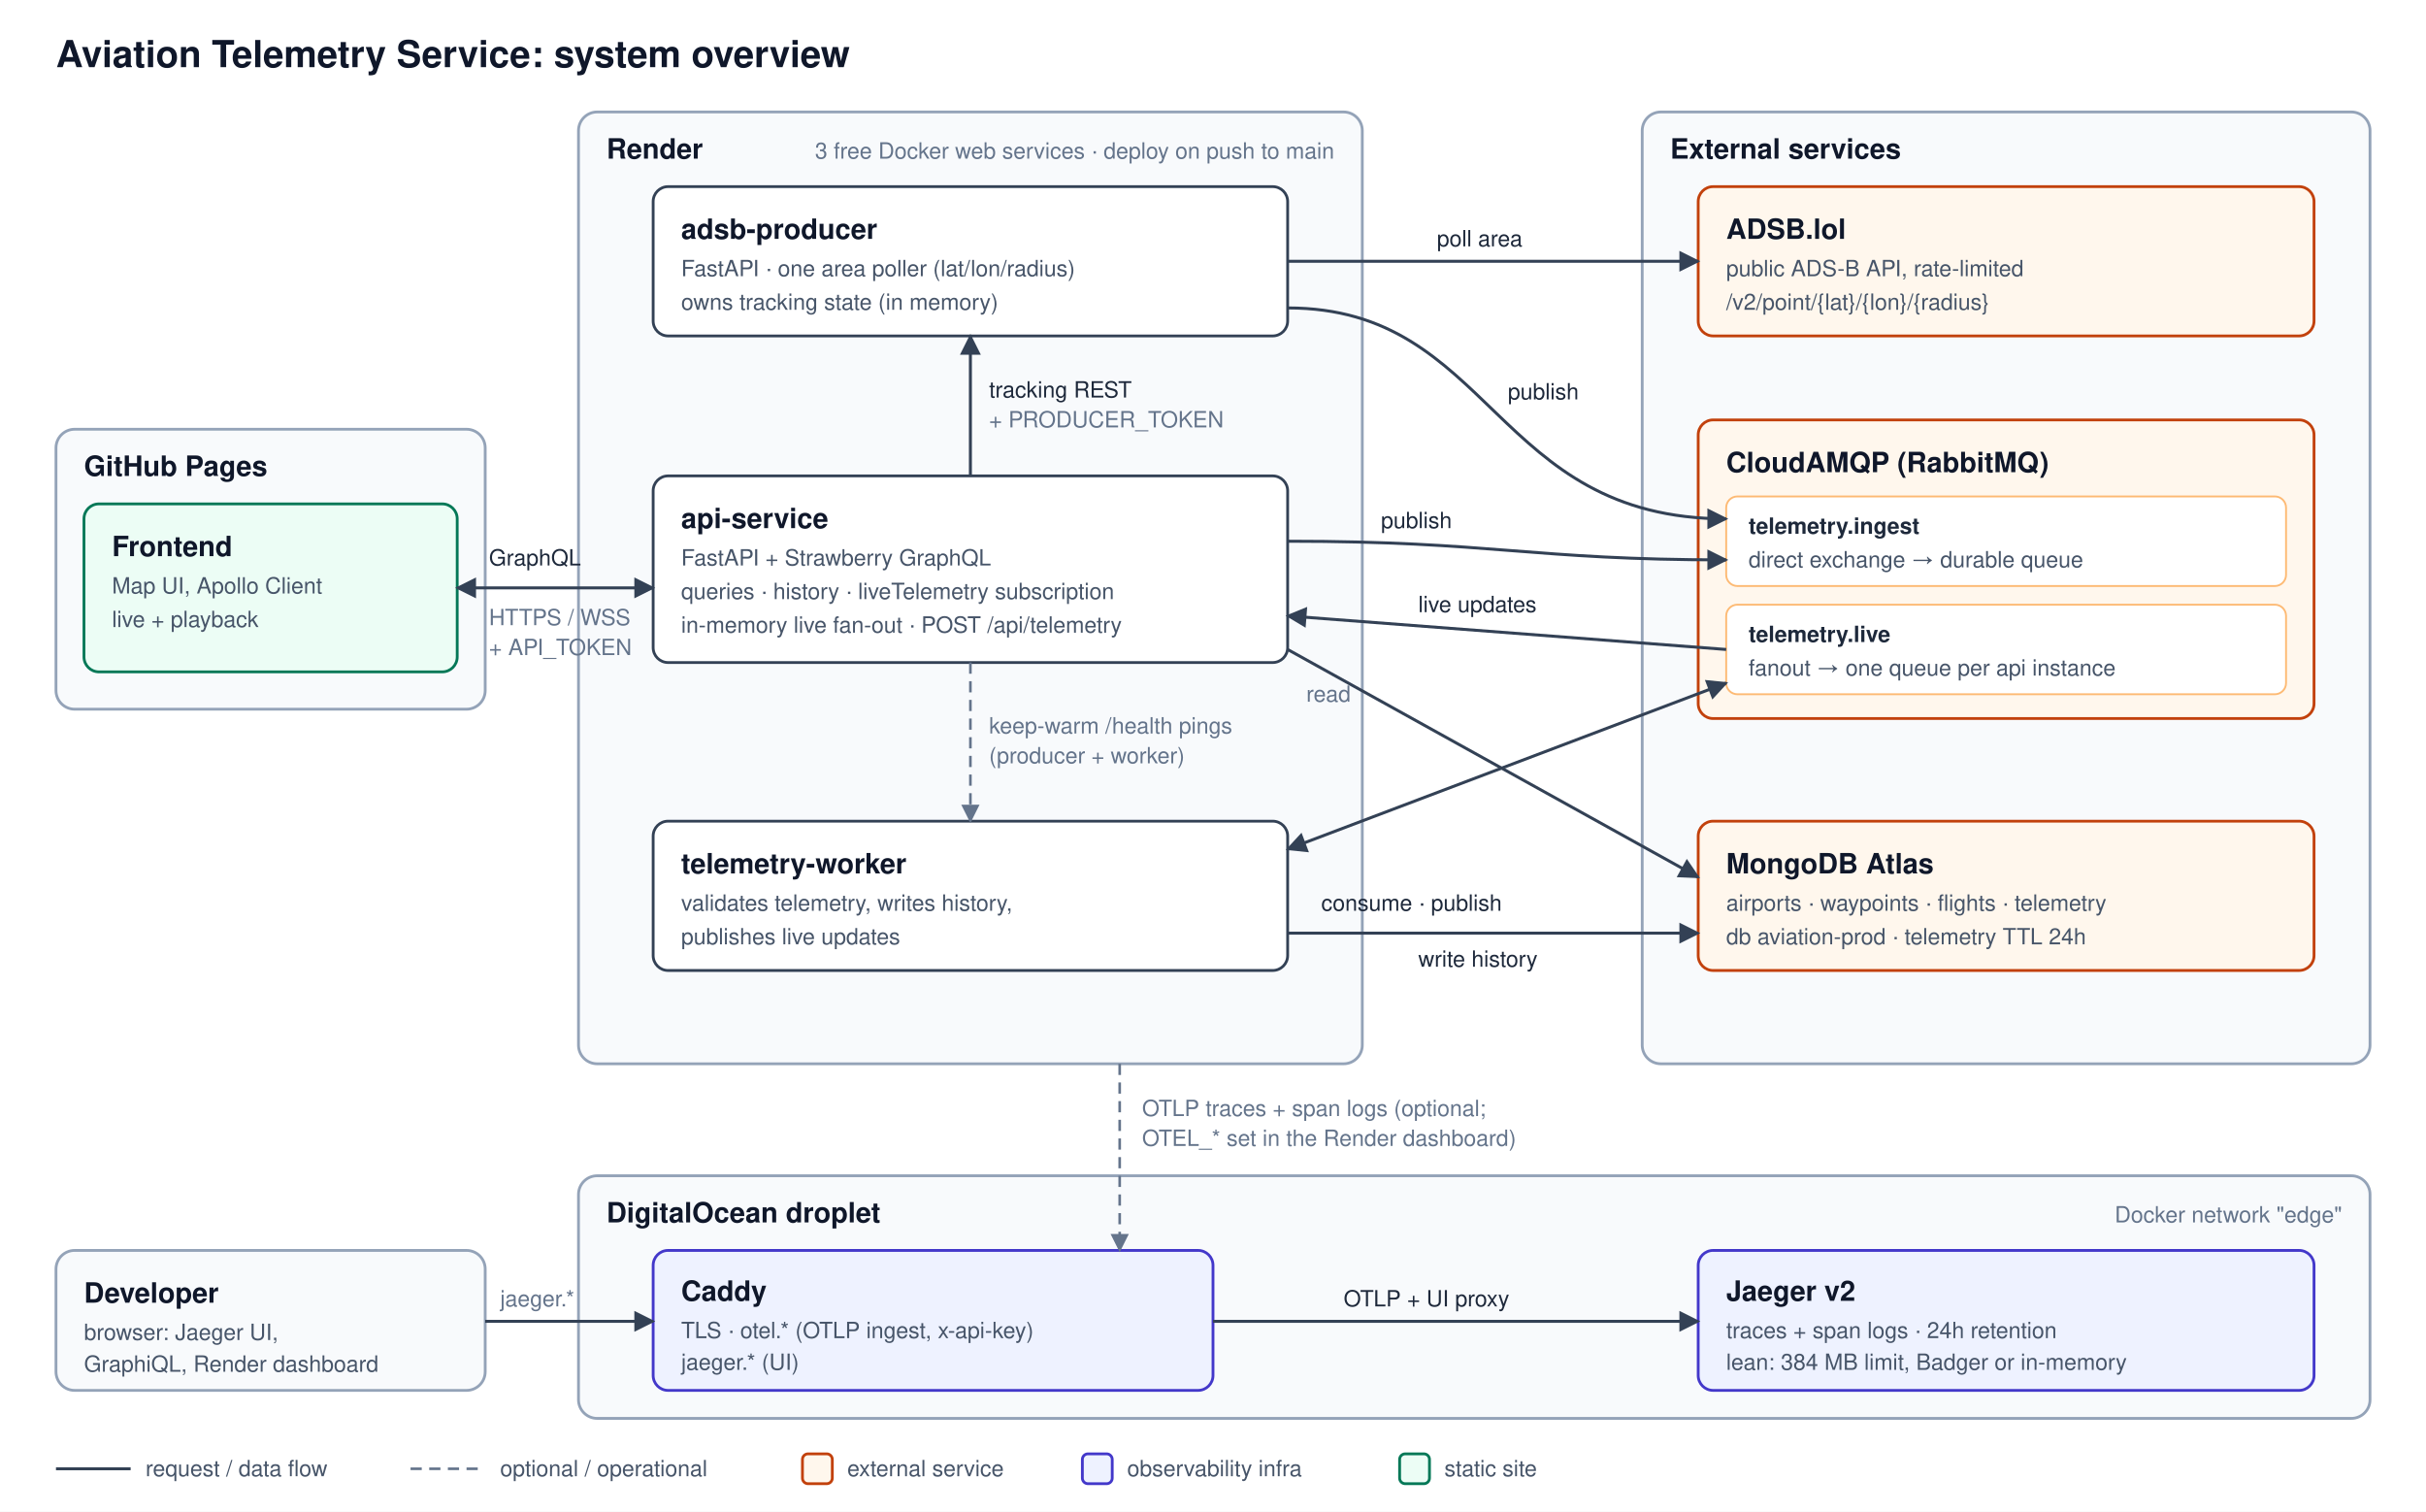
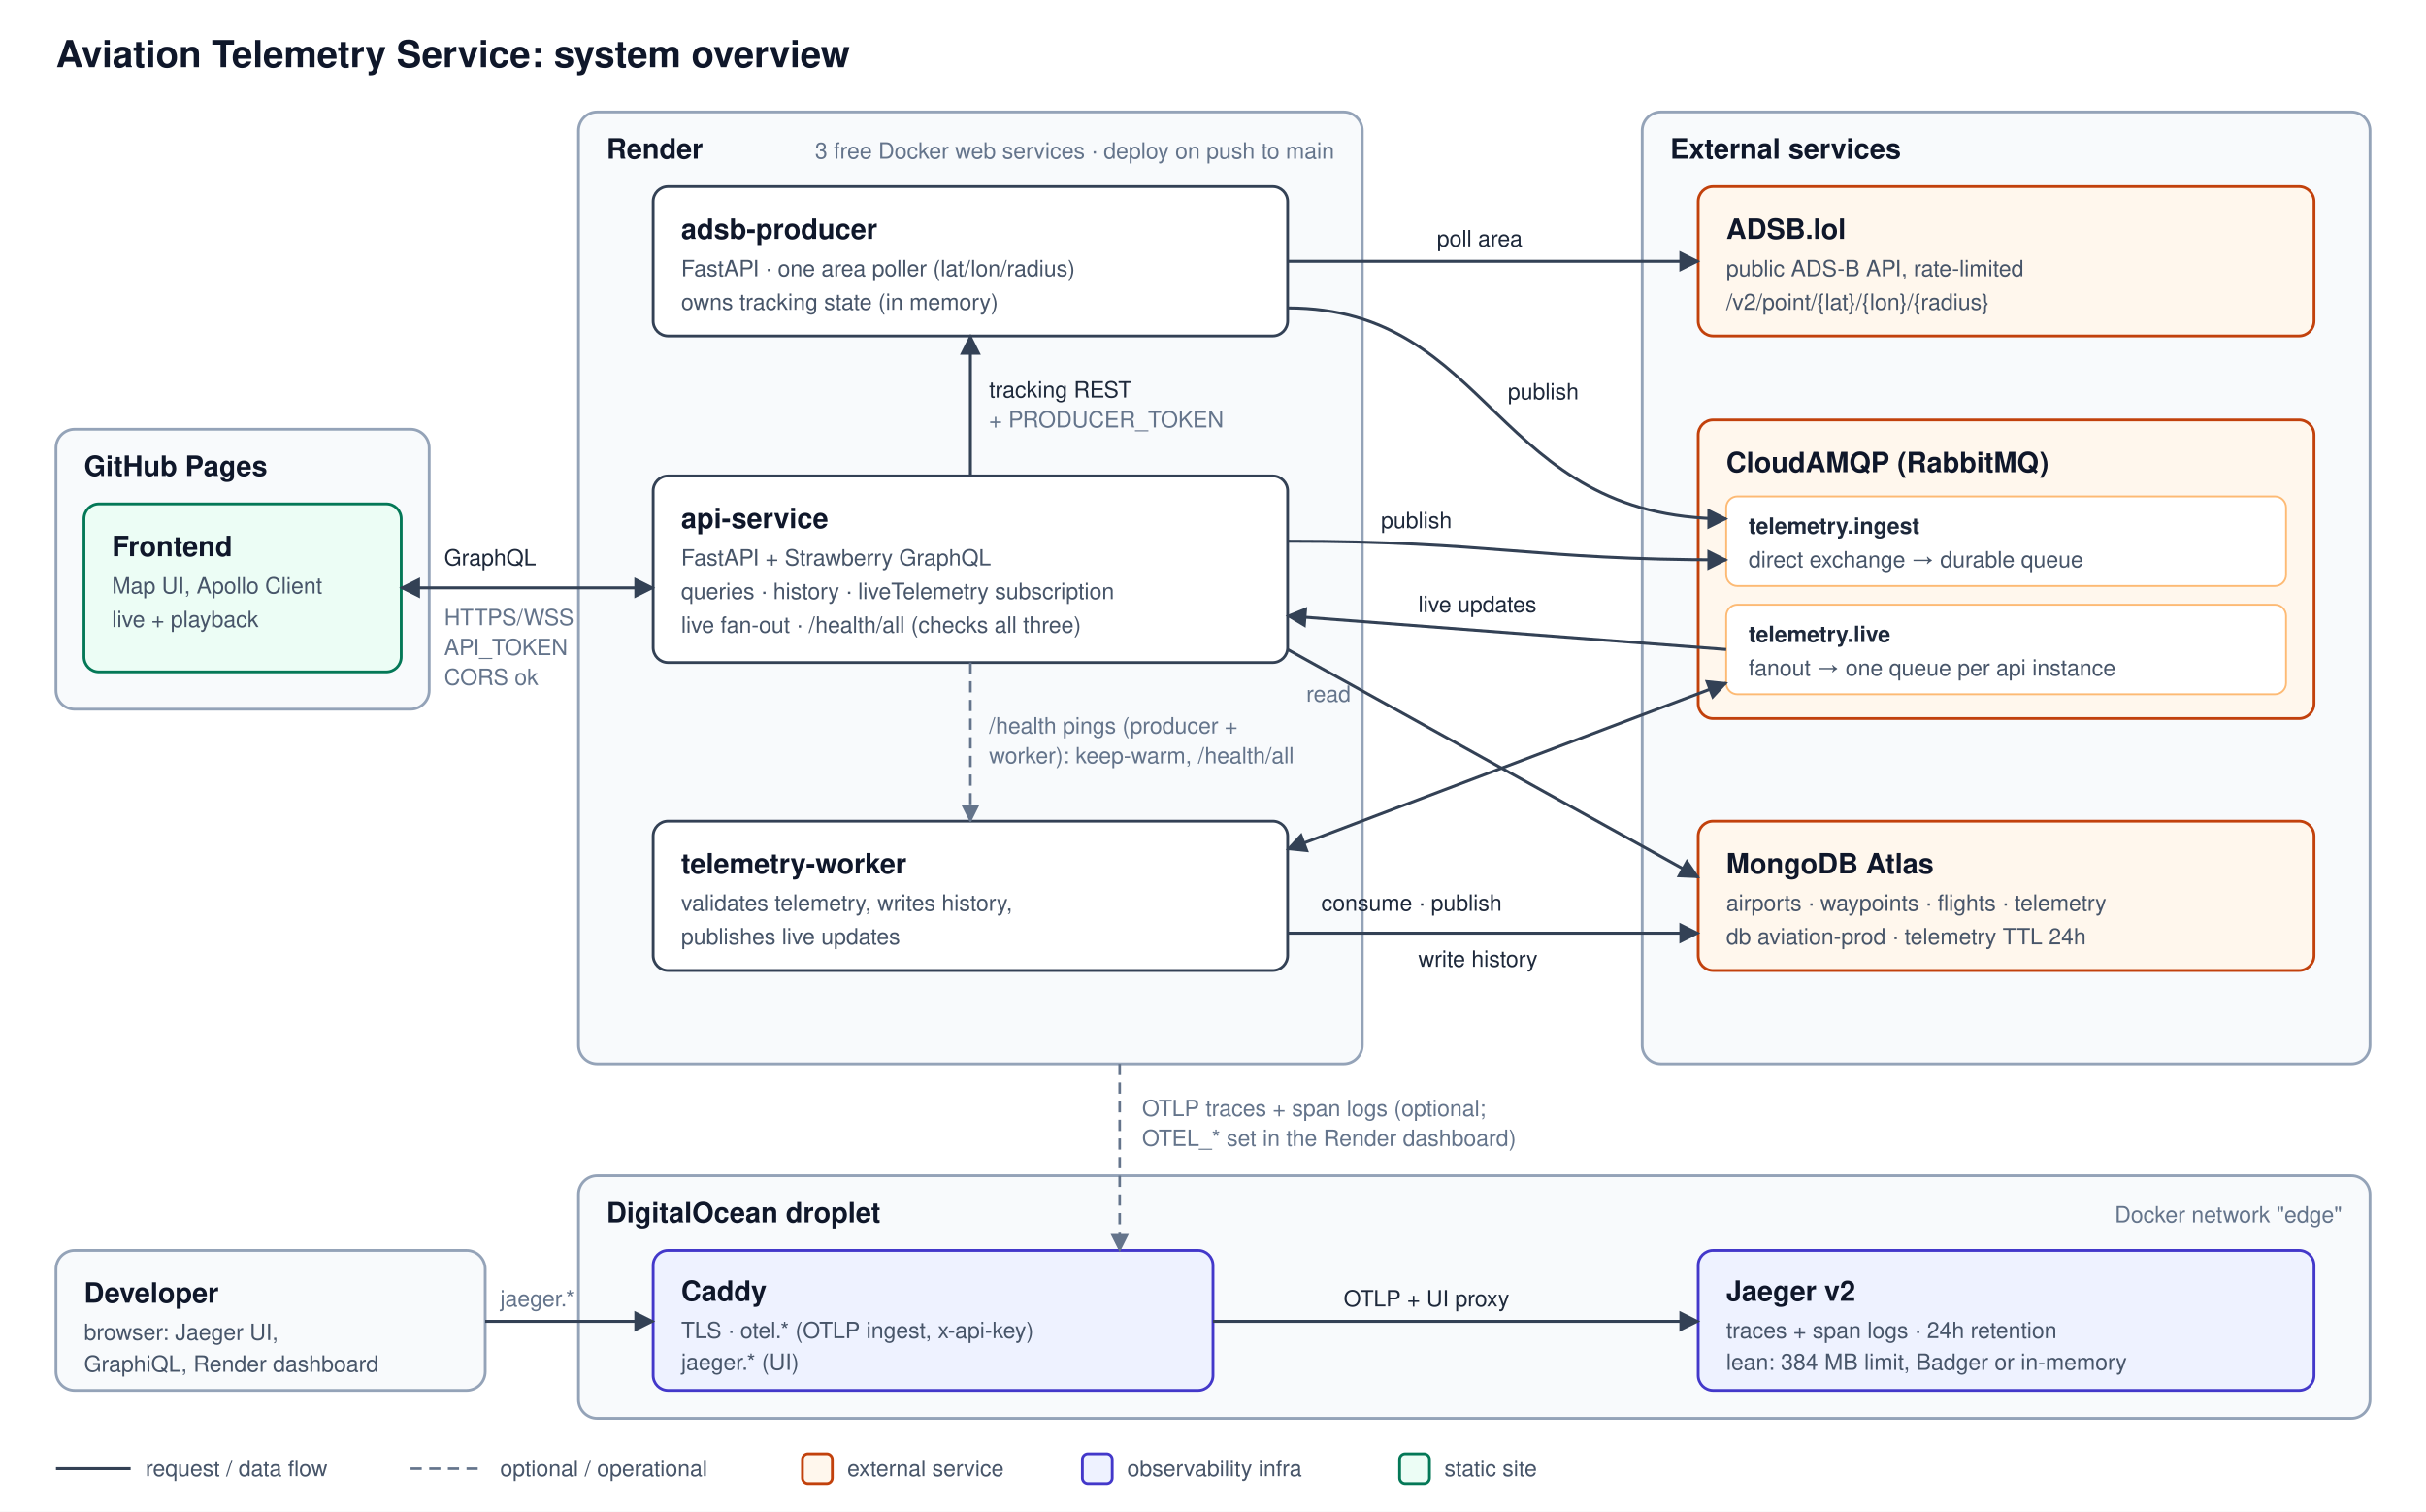
<svg xmlns="http://www.w3.org/2000/svg" viewBox="0 0 1300 810" width="1300" height="810" font-family="Segoe UI, Helvetica, Arial, sans-serif">
  <defs>
    <marker id="arrow" viewBox="0 0 10 10" refX="9" refY="5" markerWidth="7" markerHeight="7" orient="auto-start-reverse">
      <path d="M0,0 L10,5 L0,10 z" fill="#334155" />
    </marker>
    <marker id="arrow-muted" viewBox="0 0 10 10" refX="9" refY="5" markerWidth="7" markerHeight="7" orient="auto-start-reverse">
      <path d="M0,0 L10,5 L0,10 z" fill="#64748b" />
    </marker>
    <style>
      .group { fill: #f8fafc; stroke: #94a3b8; stroke-width: 1.5; }
      .group-title { font-size: 15px; font-weight: 600; fill: #0f172a; }
      .group-sub { font-size: 12px; fill: #64748b; text-anchor: end; }
      .box { fill: #ffffff; stroke: #334155; stroke-width: 1.5; }
      .ext { fill: #fff7ed; stroke: #c2410c; stroke-width: 1.5; }
      .queue { fill: #ffffff; stroke: #fdba74; stroke-width: 1; }
      .infra { fill: #eef2ff; stroke: #4338ca; stroke-width: 1.5; }
      .web { fill: #ecfdf5; stroke: #047857; stroke-width: 1.5; }
      .name { font-size: 15px; font-weight: 600; fill: #0f172a; }
      .detail { font-size: 12px; fill: #475569; }
      .flow { stroke: #334155; stroke-width: 1.6; fill: none; marker-end: url(#arrow); }
      .flow-both { stroke: #334155; stroke-width: 1.6; fill: none; marker-start: url(#arrow); marker-end: url(#arrow); }
      .opt { stroke: #64748b; stroke-width: 1.4; stroke-dasharray: 6 4; fill: none; marker-end: url(#arrow-muted); }
      .label { font-size: 12px; fill: #1e293b; }
      .label-muted { font-size: 12px; fill: #64748b; }
    </style>
  </defs>
  <rect width="1300" height="810" fill="#ffffff" />
  <text x="30" y="36" font-size="20" font-weight="700" fill="#0f172a">Aviation Telemetry Service: system overview</text>
-   <rect class="group" x="30" y="230" width="230" height="150" rx="10" />
+   <rect class="group" x="30" y="230" width="200" height="150" rx="10" />
  <text class="group-title" x="45" y="255">GitHub Pages</text>
-   <rect class="web" x="45" y="270" width="200" height="90" rx="8" />
+   <rect class="web" x="45" y="270" width="170" height="90" rx="8" />
  <text class="name" x="60" y="298">Frontend</text>
  <text class="detail" x="60" y="318">Map UI, Apollo Client</text>
  <text class="detail" x="60" y="336">live + playback</text>
  <rect class="group" x="310" y="60" width="420" height="510" rx="10" />
  <text class="group-title" x="325" y="85">Render</text>
  <text class="group-sub" x="715" y="85">3 free Docker web services · deploy on push to main</text>
  <rect class="box" x="350" y="100" width="340" height="80" rx="8" />
  <text class="name" x="365" y="128">adsb-producer</text>
  <text class="detail" x="365" y="148">FastAPI · one area poller (lat/lon/radius)</text>
  <text class="detail" x="365" y="166">owns tracking state (in memory)</text>
  <rect class="box" x="350" y="255" width="340" height="100" rx="8" />
  <text class="name" x="365" y="283">api-service</text>
  <text class="detail" x="365" y="303">FastAPI + Strawberry GraphQL</text>
  <text class="detail" x="365" y="321">queries · history · liveTelemetry subscription</text>
-   <text class="detail" x="365" y="339">in-memory live fan-out · POST /api/telemetry</text>
+   <text class="detail" x="365" y="339">live fan-out · /health/all (checks all three)</text>
  <rect class="box" x="350" y="440" width="340" height="80" rx="8" />
  <text class="name" x="365" y="468">telemetry-worker</text>
  <text class="detail" x="365" y="488">validates telemetry, writes history,</text>
  <text class="detail" x="365" y="506">publishes live updates</text>
  <rect class="group" x="880" y="60" width="390" height="510" rx="10" />
  <text class="group-title" x="895" y="85">External services</text>
  <rect class="ext" x="910" y="100" width="330" height="80" rx="8" />
  <text class="name" x="925" y="128">ADSB.lol</text>
  <text class="detail" x="925" y="148">public ADS-B API, rate-limited</text>
  <text class="detail" x="925" y="166">/v2/point/{lat}/{lon}/{radius}</text>
  <rect class="ext" x="910" y="225" width="330" height="160" rx="8" />
  <text class="name" x="925" y="253">CloudAMQP (RabbitMQ)</text>
  <rect class="queue" x="925" y="266" width="300" height="48" rx="6" />
  <text class="label" x="937" y="286" font-weight="600">telemetry.ingest</text>
  <text class="detail" x="937" y="304">direct exchange → durable queue</text>
  <rect class="queue" x="925" y="324" width="300" height="48" rx="6" />
  <text class="label" x="937" y="344" font-weight="600">telemetry.live</text>
  <text class="detail" x="937" y="362">fanout → one queue per api instance</text>
  <rect class="ext" x="910" y="440" width="330" height="80" rx="8" />
  <text class="name" x="925" y="468">MongoDB Atlas</text>
  <text class="detail" x="925" y="488">airports · waypoints · flights · telemetry</text>
  <text class="detail" x="925" y="506">db aviation-prod · telemetry TTL 24h</text>
  <rect class="group" x="310" y="630" width="960" height="130" rx="10" />
  <text class="group-title" x="325" y="655">DigitalOcean droplet</text>
  <text class="group-sub" x="1255" y="655">Docker network "edge"</text>
  <rect class="infra" x="350" y="670" width="300" height="75" rx="8" />
  <text class="name" x="365" y="697">Caddy</text>
  <text class="detail" x="365" y="717">TLS · otel.* (OTLP ingest, x-api-key)</text>
  <text class="detail" x="365" y="734">jaeger.* (UI)</text>
  <rect class="infra" x="910" y="670" width="330" height="75" rx="8" />
  <text class="name" x="925" y="697">Jaeger v2</text>
  <text class="detail" x="925" y="717">traces + span logs · 24h retention</text>
  <text class="detail" x="925" y="734">lean: 384 MB limit, Badger or in-memory</text>
  <rect class="group" x="30" y="670" width="230" height="75" rx="10" />
  <text class="name" x="45" y="698">Developer</text>
  <text class="detail" x="45" y="718">browser: Jaeger UI,</text>
  <text class="detail" x="45" y="735">GraphiQL, Render dashboard</text>
-   <path class="flow-both" d="M245,315 L350,315" />
-   <text class="label" x="262" y="303">GraphQL</text>
-   <text class="label-muted" x="262" y="335">HTTPS / WSS</text>
-   <text class="label-muted" x="262" y="351">+ API_TOKEN</text>
+   <path class="flow-both" d="M215,315 L350,315" />
+   <text class="label" x="238" y="303">GraphQL</text>
+   <text class="label-muted" x="238" y="335">HTTPS/WSS</text>
+   <text class="label-muted" x="238" y="351">API_TOKEN</text>
+   <text class="label-muted" x="238" y="367">CORS ok</text>
  <path class="flow" d="M520,255 L520,180" />
  <text class="label" x="530" y="213">tracking REST</text>
  <text class="label-muted" x="530" y="229">+ PRODUCER_TOKEN</text>
  <path class="opt" d="M520,355 L520,440" />
-   <text class="label-muted" x="530" y="393">keep-warm /health pings</text>
-   <text class="label-muted" x="530" y="409">(producer + worker)</text>
+   <text class="label-muted" x="530" y="393">/health pings (producer +</text>
+   <text class="label-muted" x="530" y="409">worker): keep-warm, /health/all</text>
  <path class="flow" d="M690,140 L910,140" />
  <text class="label" x="770" y="132">poll area</text>
  <path class="flow" d="M690,165 C800,165 800,278 925,278" />
  <text class="label" x="808" y="214">publish</text>
  <path class="flow" d="M690,290 C800,290 820,300 925,300" />
  <text class="label" x="740" y="283">publish</text>
  <path class="flow" d="M925,348 L690,330" />
  <text class="label" x="760" y="328">live updates</text>
  <path class="flow" d="M690,348 L910,470" />
  <text class="label-muted" x="700" y="376">read</text>
  <path class="flow-both" d="M690,455 L925,366" />
  <text class="label" x="708" y="488">consume · publish</text>
  <path class="flow" d="M690,500 L910,500" />
  <text class="label" x="760" y="518">write history</text>
  <path class="opt" d="M600,570 L600,670" />
  <text class="label-muted" x="612" y="598">OTLP traces + span logs (optional;</text>
  <text class="label-muted" x="612" y="614">OTEL_* set in the Render dashboard)</text>
  <path class="flow" d="M650,708 L910,708" />
  <text class="label" x="720" y="700">OTLP + UI proxy</text>
  <path class="flow" d="M260,708 L350,708" />
  <text class="label-muted" x="268" y="700">jaeger.*</text>
  <line x1="30" y1="787" x2="70" y2="787" stroke="#334155" stroke-width="1.6" />
  <text class="detail" x="78" y="791">request / data flow</text>
  <line x1="220" y1="787" x2="260" y2="787" stroke="#64748b" stroke-width="1.4" stroke-dasharray="6 4" />
  <text class="detail" x="268" y="791">optional / operational</text>
  <rect class="ext" x="430" y="779" width="16" height="16" rx="3" />
  <text class="detail" x="454" y="791">external service</text>
  <rect class="infra" x="580" y="779" width="16" height="16" rx="3" />
  <text class="detail" x="604" y="791">observability infra</text>
  <rect class="web" x="750" y="779" width="16" height="16" rx="3" />
  <text class="detail" x="774" y="791">static site</text>
</svg>
